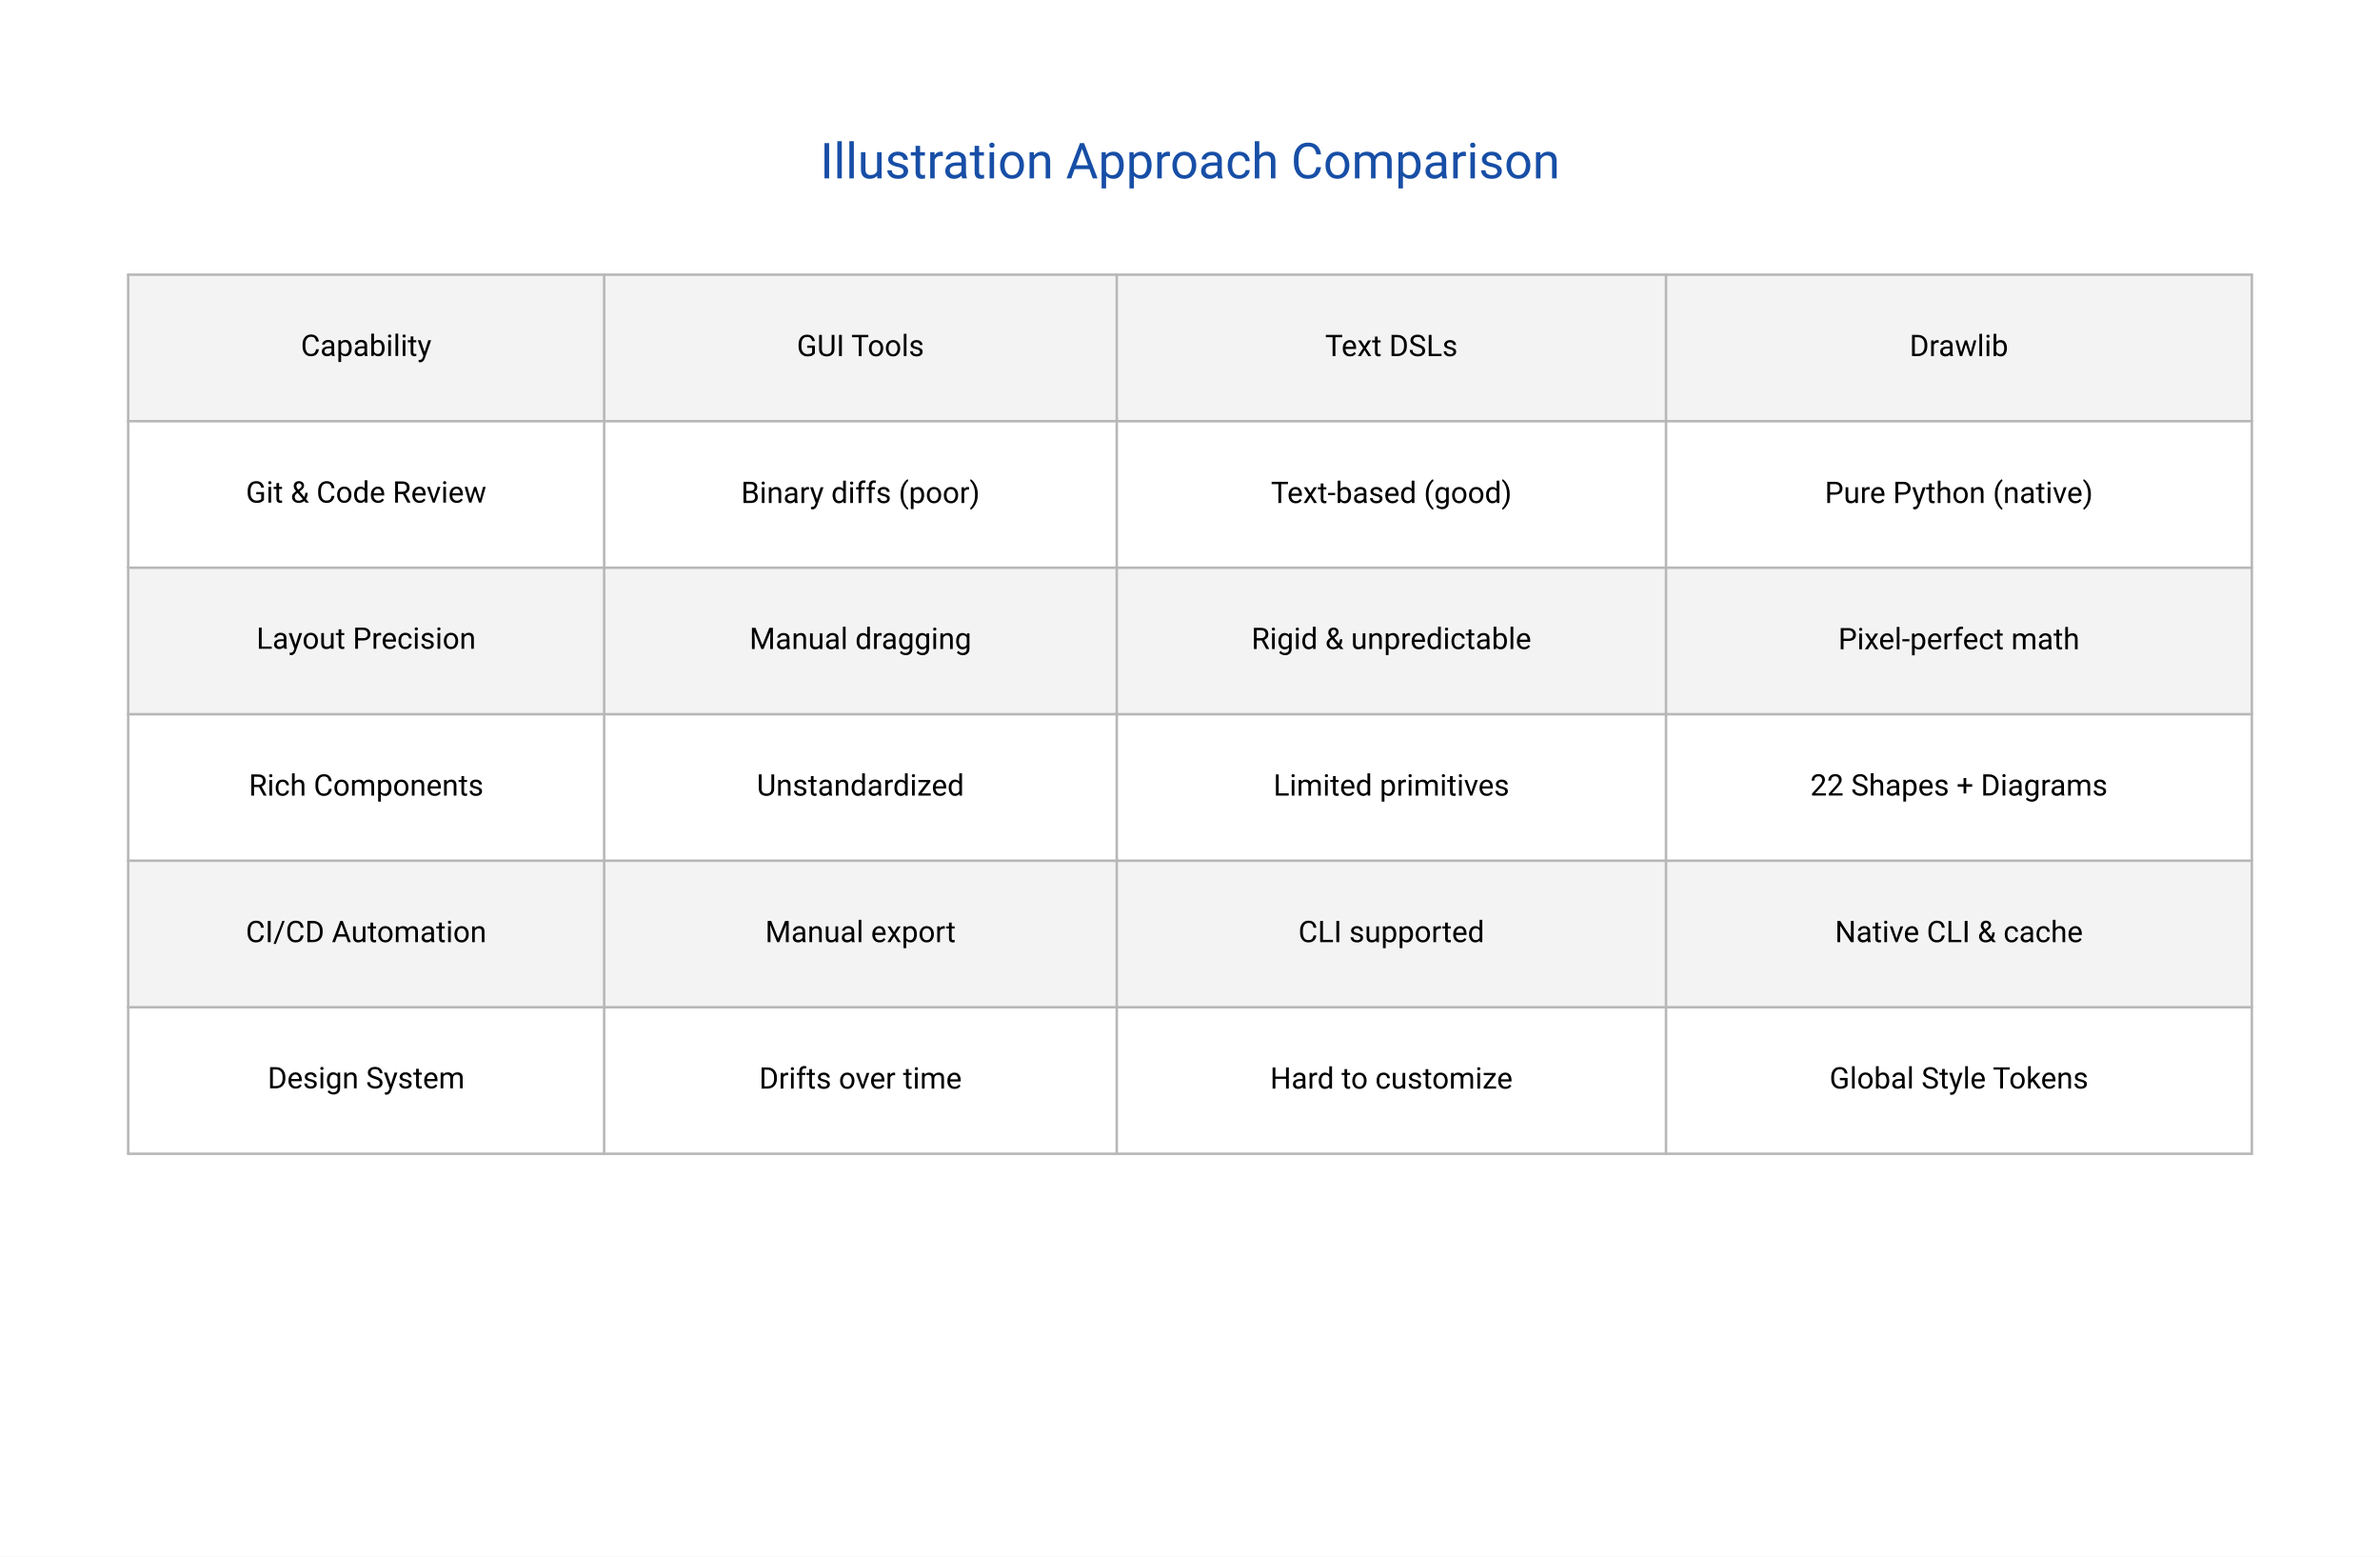
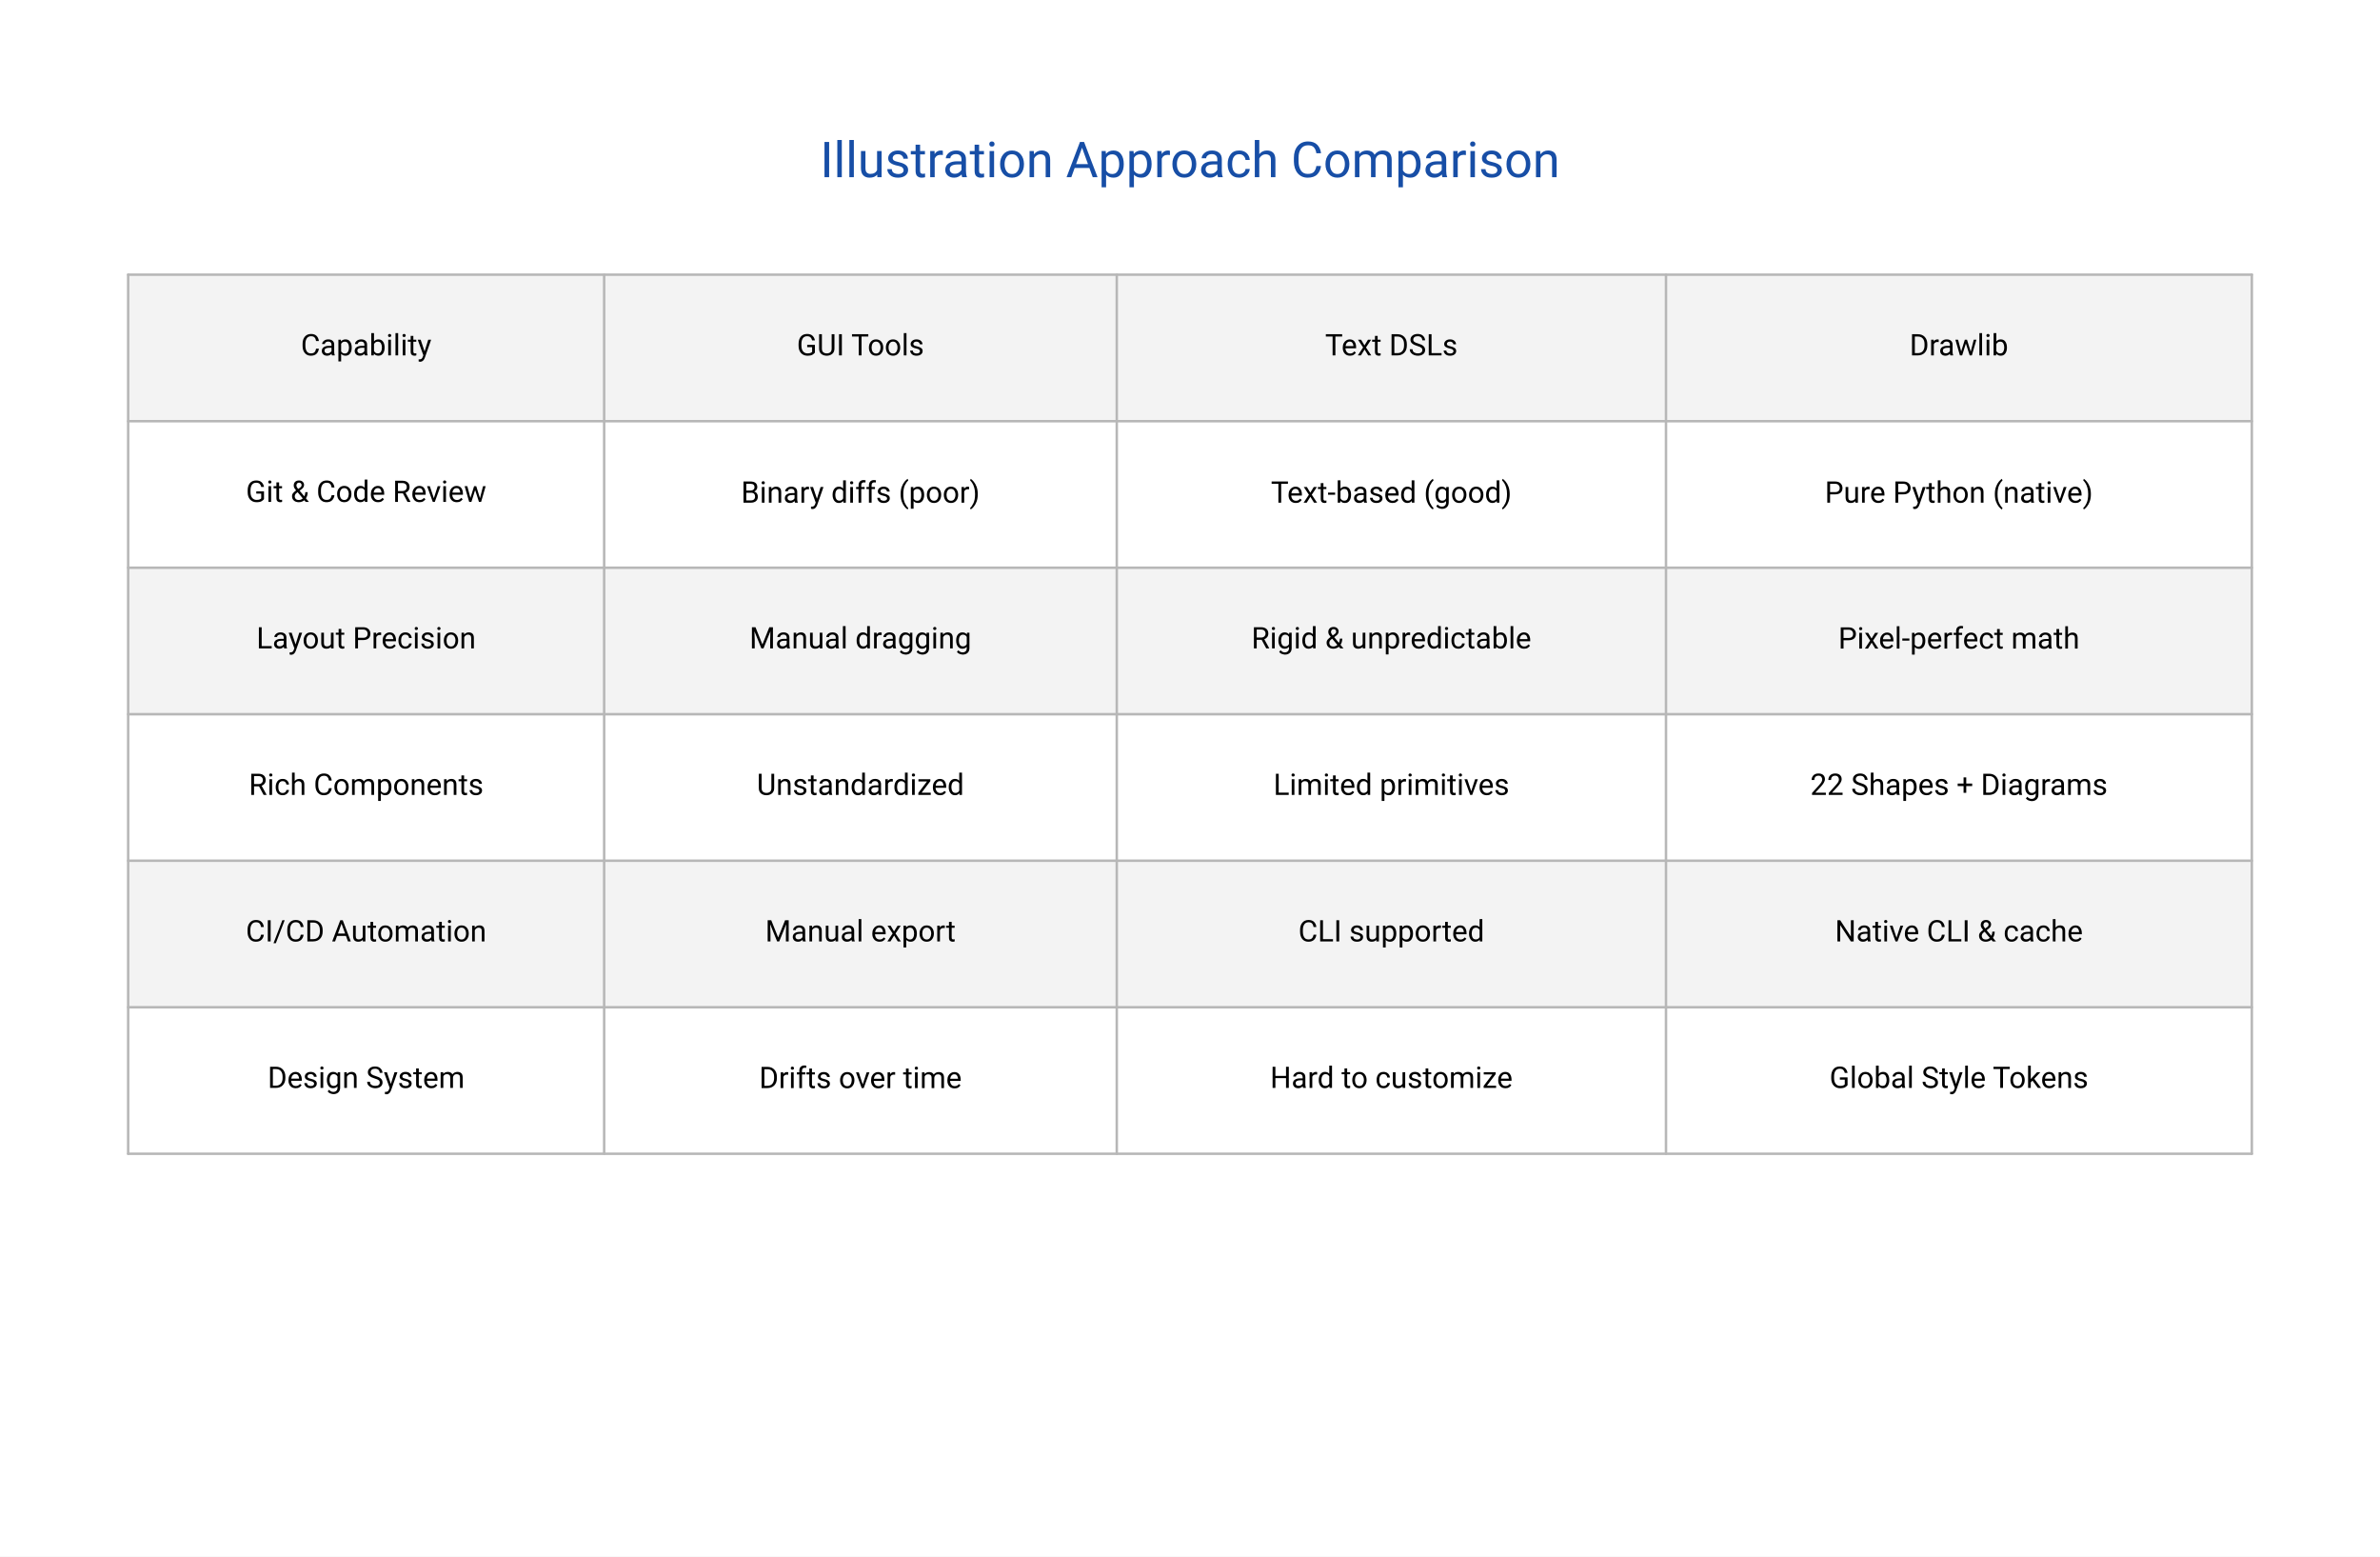
<svg xmlns="http://www.w3.org/2000/svg" width="720pt" height="470.769pt" viewBox="0 0 720 470.769" version="1.1">
  <defs>
    <style type="text/css">*{stroke-linejoin: round; stroke-linecap: butt}</style>
  </defs>
  <g id="figure_1">
    <g id="patch_1">
      <path d="M 0 470.769  L 720 470.769  L 720 0  L 0 0  z " style="fill: #ffffff" />
    </g>
    <g id="axes_1">
      <g id="patch_2">
        <path d="M 11.077 456.923  L 11.077 13.846  L 708.923 13.846  L 708.923 456.923  L 11.077 456.923  z " clip-path="url(#p6059a4d50c)" style="fill: none; stroke: #ffffff; stroke-width: 1.5; stroke-linejoin: miter" />
      </g>
      <g id="text_1">
        <g clip-path="url(#p6059a4d50c)">
-           <text style="font-size: 15px; font-family: 'drawlib-roboto-bold', 'Roboto'; text-anchor: middle; fill: #174ea6" x="360" y="53.948" transform="rotate(-0 360 53.94772)">Illustration Approach Comparison</text>
+           <text style="font-size: 15px; font-family: 'drawlib-roboto-bold', 'Roboto'; text-anchor: middle; fill: #174ea6" x="360" y="53.596" transform="rotate(-0 360 53.59615)">Illustration Approach Comparison</text>
        </g>
      </g>
      <g id="patch_3">
        <path d="M 38.769 127.385  L 38.769 83.077  L 182.769 83.077  L 182.769 127.385  z " clip-path="url(#p6059a4d50c)" style="fill: #f3f3f3" />
      </g>
      <g id="text_2">
        <g clip-path="url(#p6059a4d50c)">
-           <text style="font-size: 9px; font-family: 'drawlib-roboto-regular', 'Roboto'; text-anchor: middle" x="110.769" y="107.645" transform="rotate(-0 110.7692 107.6453)">Capability</text>
+           <text style="font-size: 9px; font-family: 'drawlib-roboto-regular', 'Roboto'; text-anchor: middle" x="110.769" y="107.481" transform="rotate(-0 110.7692 107.4808)">Capability</text>
        </g>
      </g>
      <g id="patch_4">
        <path d="M 182.769 127.385  L 182.769 83.077  L 337.846 83.077  L 337.846 127.385  z " clip-path="url(#p6059a4d50c)" style="fill: #f3f3f3" />
      </g>
      <g id="text_3">
        <g clip-path="url(#p6059a4d50c)">
-           <text style="font-size: 9px; font-family: 'drawlib-roboto-regular', 'Roboto'; text-anchor: middle" x="260.308" y="107.692" transform="rotate(-0 260.3077 107.6917)">GUI Tools</text>
+           <text style="font-size: 9px; font-family: 'drawlib-roboto-regular', 'Roboto'; text-anchor: middle" x="260.308" y="107.481" transform="rotate(-0 260.3077 107.4808)">GUI Tools</text>
        </g>
      </g>
      <g id="patch_5">
        <path d="M 337.846 127.385  L 337.846 83.077  L 504 83.077  L 504 127.385  z " clip-path="url(#p6059a4d50c)" style="fill: #f3f3f3" />
      </g>
      <g id="text_4">
        <g clip-path="url(#p6059a4d50c)">
-           <text style="font-size: 9px; font-family: 'drawlib-roboto-regular', 'Roboto'; text-anchor: middle" x="420.923" y="107.692" transform="rotate(-0 420.9231 107.6917)">Text DSLs</text>
+           <text style="font-size: 9px; font-family: 'drawlib-roboto-regular', 'Roboto'; text-anchor: middle" x="420.923" y="107.481" transform="rotate(-0 420.9231 107.4808)">Text DSLs</text>
        </g>
      </g>
      <g id="patch_6">
        <path d="M 504 127.385  L 504 83.077  L 681.231 83.077  L 681.231 127.385  z " clip-path="url(#p6059a4d50c)" style="fill: #f3f3f3" />
      </g>
      <g id="text_5">
        <g clip-path="url(#p6059a4d50c)">
-           <text style="font-size: 9px; font-family: 'drawlib-roboto-regular', 'Roboto'; text-anchor: middle" x="592.615" y="107.692" transform="rotate(-0 592.6154 107.6917)">Drawlib</text>
+           <text style="font-size: 9px; font-family: 'drawlib-roboto-regular', 'Roboto'; text-anchor: middle" x="592.615" y="107.481" transform="rotate(-0 592.6154 107.4808)">Drawlib</text>
        </g>
      </g>
      <g id="patch_7">
        <path d="M 38.769 171.692  L 38.769 127.385  L 182.769 127.385  L 182.769 171.692  z " clip-path="url(#p6059a4d50c)" style="fill: #ffffff" />
      </g>
      <g id="text_6">
        <g clip-path="url(#p6059a4d50c)">
-           <text style="font-size: 9px; font-family: 'drawlib-roboto-regular', 'Roboto'; text-anchor: middle" x="110.769" y="151.999" transform="rotate(-0 110.7692 151.9994)">Git &amp; Code Review</text>
+           <text style="font-size: 9px; font-family: 'drawlib-roboto-regular', 'Roboto'; text-anchor: middle" x="110.769" y="151.788" transform="rotate(-0 110.7692 151.7885)">Git &amp; Code Review</text>
        </g>
      </g>
      <g id="patch_8">
        <path d="M 182.769 171.692  L 182.769 127.385  L 337.846 127.385  L 337.846 171.692  z " clip-path="url(#p6059a4d50c)" style="fill: #ffffff" />
      </g>
      <g id="text_7">
        <g clip-path="url(#p6059a4d50c)">
-           <text style="font-size: 9px; font-family: 'drawlib-roboto-regular', 'Roboto'; text-anchor: middle" x="260.308" y="152.115" transform="rotate(-0 260.3077 152.1154)">Binary diffs (poor)</text>
+           <text style="font-size: 9px; font-family: 'drawlib-roboto-regular', 'Roboto'; text-anchor: middle" x="260.308" y="152.023" transform="rotate(-0 260.3077 152.0233)">Binary diffs (poor)</text>
        </g>
      </g>
      <g id="patch_9">
        <path d="M 337.846 171.692  L 337.846 127.385  L 504 127.385  L 504 171.692  z " clip-path="url(#p6059a4d50c)" style="fill: #ffffff" />
      </g>
      <g id="text_8">
        <g clip-path="url(#p6059a4d50c)">
-           <text style="font-size: 9px; font-family: 'drawlib-roboto-regular', 'Roboto'; text-anchor: middle" x="420.923" y="152.115" transform="rotate(-0 420.9231 152.1154)">Text-based (good)</text>
+           <text style="font-size: 9px; font-family: 'drawlib-roboto-regular', 'Roboto'; text-anchor: middle" x="420.923" y="152.023" transform="rotate(-0 420.9231 152.0233)">Text-based (good)</text>
        </g>
      </g>
      <g id="patch_10">
        <path d="M 504 171.692  L 504 127.385  L 681.231 127.385  L 681.231 171.692  z " clip-path="url(#p6059a4d50c)" style="fill: #ffffff" />
      </g>
      <g id="text_9">
        <g clip-path="url(#p6059a4d50c)">
-           <text style="font-size: 9px; font-family: 'drawlib-roboto-regular', 'Roboto'; text-anchor: middle" x="592.615" y="152.115" transform="rotate(-0 592.6154 152.1154)">Pure Python (native)</text>
+           <text style="font-size: 9px; font-family: 'drawlib-roboto-regular', 'Roboto'; text-anchor: middle" x="592.615" y="152.023" transform="rotate(-0 592.6154 152.0233)">Pure Python (native)</text>
        </g>
      </g>
      <g id="patch_11">
        <path d="M 38.769 216  L 38.769 171.692  L 182.769 171.692  L 182.769 216  z " clip-path="url(#p6059a4d50c)" style="fill: #f3f3f3" />
      </g>
      <g id="text_10">
        <g clip-path="url(#p6059a4d50c)">
-           <text style="font-size: 9px; font-family: 'drawlib-roboto-regular', 'Roboto'; text-anchor: middle" x="110.769" y="196.214" transform="rotate(-0 110.7692 196.2143)">Layout Precision</text>
+           <text style="font-size: 9px; font-family: 'drawlib-roboto-regular', 'Roboto'; text-anchor: middle" x="110.769" y="196.096" transform="rotate(-0 110.7692 196.0962)">Layout Precision</text>
        </g>
      </g>
      <g id="patch_12">
        <path d="M 182.769 216  L 182.769 171.692  L 337.846 171.692  L 337.846 216  z " clip-path="url(#p6059a4d50c)" style="fill: #f3f3f3" />
      </g>
      <g id="text_11">
        <g clip-path="url(#p6059a4d50c)">
-           <text style="font-size: 9px; font-family: 'drawlib-roboto-regular', 'Roboto'; text-anchor: middle" x="260.308" y="196.285" transform="rotate(-0 260.3077 196.2853)">Manual dragging</text>
+           <text style="font-size: 9px; font-family: 'drawlib-roboto-regular', 'Roboto'; text-anchor: middle" x="260.308" y="196.096" transform="rotate(-0 260.3077 196.0962)">Manual dragging</text>
        </g>
      </g>
      <g id="patch_13">
        <path d="M 337.846 216  L 337.846 171.692  L 504 171.692  L 504 216  z " clip-path="url(#p6059a4d50c)" style="fill: #f3f3f3" />
      </g>
      <g id="text_12">
        <g clip-path="url(#p6059a4d50c)">
-           <text style="font-size: 9px; font-family: 'drawlib-roboto-regular', 'Roboto'; text-anchor: middle" x="420.923" y="196.285" transform="rotate(-0 420.9231 196.2853)">Rigid &amp; unpredictable</text>
+           <text style="font-size: 9px; font-family: 'drawlib-roboto-regular', 'Roboto'; text-anchor: middle" x="420.923" y="196.096" transform="rotate(-0 420.9231 196.0962)">Rigid &amp; unpredictable</text>
        </g>
      </g>
      <g id="patch_14">
        <path d="M 504 216  L 504 171.692  L 681.231 171.692  L 681.231 216  z " clip-path="url(#p6059a4d50c)" style="fill: #f3f3f3" />
      </g>
      <g id="text_13">
        <g clip-path="url(#p6059a4d50c)">
-           <text style="font-size: 9px; font-family: 'drawlib-roboto-regular', 'Roboto'; text-anchor: middle" x="592.615" y="196.353" transform="rotate(-0 592.6154 196.3535)">Pixel-perfect math</text>
+           <text style="font-size: 9px; font-family: 'drawlib-roboto-regular', 'Roboto'; text-anchor: middle" x="592.615" y="196.143" transform="rotate(-0 592.6154 196.1426)">Pixel-perfect math</text>
        </g>
      </g>
      <g id="patch_15">
        <path d="M 38.769 260.308  L 38.769 216  L 182.769 216  L 182.769 260.308  z " clip-path="url(#p6059a4d50c)" style="fill: #ffffff" />
      </g>
      <g id="text_14">
        <g clip-path="url(#p6059a4d50c)">
-           <text style="font-size: 9px; font-family: 'drawlib-roboto-regular', 'Roboto'; text-anchor: middle" x="110.769" y="240.615" transform="rotate(-0 110.7692 240.6148)">Rich Components</text>
+           <text style="font-size: 9px; font-family: 'drawlib-roboto-regular', 'Roboto'; text-anchor: middle" x="110.769" y="240.404" transform="rotate(-0 110.7692 240.4038)">Rich Components</text>
        </g>
      </g>
      <g id="patch_16">
        <path d="M 182.769 260.308  L 182.769 216  L 337.846 216  L 337.846 260.308  z " clip-path="url(#p6059a4d50c)" style="fill: #ffffff" />
      </g>
      <g id="text_15">
        <g clip-path="url(#p6059a4d50c)">
-           <text style="font-size: 9px; font-family: 'drawlib-roboto-regular', 'Roboto'; text-anchor: middle" x="260.308" y="240.615" transform="rotate(-0 260.3077 240.6148)">Unstandardized</text>
+           <text style="font-size: 9px; font-family: 'drawlib-roboto-regular', 'Roboto'; text-anchor: middle" x="260.308" y="240.404" transform="rotate(-0 260.3077 240.4038)">Unstandardized</text>
        </g>
      </g>
      <g id="patch_17">
        <path d="M 337.846 260.308  L 337.846 216  L 504 216  L 504 260.308  z " clip-path="url(#p6059a4d50c)" style="fill: #ffffff" />
      </g>
      <g id="text_16">
        <g clip-path="url(#p6059a4d50c)">
-           <text style="font-size: 9px; font-family: 'drawlib-roboto-regular', 'Roboto'; text-anchor: middle" x="420.923" y="240.615" transform="rotate(-0 420.9231 240.6148)">Limited primitives</text>
+           <text style="font-size: 9px; font-family: 'drawlib-roboto-regular', 'Roboto'; text-anchor: middle" x="420.923" y="240.404" transform="rotate(-0 420.9231 240.4038)">Limited primitives</text>
        </g>
      </g>
      <g id="patch_18">
        <path d="M 504 260.308  L 504 216  L 681.231 216  L 681.231 260.308  z " clip-path="url(#p6059a4d50c)" style="fill: #ffffff" />
      </g>
      <g id="text_17">
        <g clip-path="url(#p6059a4d50c)">
-           <text style="font-size: 9px; font-family: 'drawlib-roboto-regular', 'Roboto'; text-anchor: middle" x="592.615" y="240.593" transform="rotate(-0 592.6154 240.593)">22 Shapes + Diagrams</text>
+           <text style="font-size: 9px; font-family: 'drawlib-roboto-regular', 'Roboto'; text-anchor: middle" x="592.615" y="240.404" transform="rotate(-0 592.6154 240.4038)">22 Shapes + Diagrams</text>
        </g>
      </g>
      <g id="patch_19">
        <path d="M 38.769 304.615  L 38.769 260.308  L 182.769 260.308  L 182.769 304.615  z " clip-path="url(#p6059a4d50c)" style="fill: #f3f3f3" />
      </g>
      <g id="text_18">
        <g clip-path="url(#p6059a4d50c)">
-           <text style="font-size: 9px; font-family: 'drawlib-roboto-regular', 'Roboto'; text-anchor: middle" x="110.769" y="284.922" transform="rotate(-0 110.7692 284.9225)">CI/CD Automation</text>
+           <text style="font-size: 9px; font-family: 'drawlib-roboto-regular', 'Roboto'; text-anchor: middle" x="110.769" y="284.712" transform="rotate(-0 110.7692 284.7115)">CI/CD Automation</text>
        </g>
      </g>
      <g id="patch_20">
        <path d="M 182.769 304.615  L 182.769 260.308  L 337.846 260.308  L 337.846 304.615  z " clip-path="url(#p6059a4d50c)" style="fill: #f3f3f3" />
      </g>
      <g id="text_19">
        <g clip-path="url(#p6059a4d50c)">
-           <text style="font-size: 9px; font-family: 'drawlib-roboto-regular', 'Roboto'; text-anchor: middle" x="260.308" y="284.922" transform="rotate(-0 260.3077 284.9225)">Manual export</text>
+           <text style="font-size: 9px; font-family: 'drawlib-roboto-regular', 'Roboto'; text-anchor: middle" x="260.308" y="284.712" transform="rotate(-0 260.3077 284.7115)">Manual export</text>
        </g>
      </g>
      <g id="patch_21">
        <path d="M 337.846 304.615  L 337.846 260.308  L 504 260.308  L 504 304.615  z " clip-path="url(#p6059a4d50c)" style="fill: #f3f3f3" />
      </g>
      <g id="text_20">
        <g clip-path="url(#p6059a4d50c)">
-           <text style="font-size: 9px; font-family: 'drawlib-roboto-regular', 'Roboto'; text-anchor: middle" x="420.923" y="284.922" transform="rotate(-0 420.9231 284.9225)">CLI supported</text>
+           <text style="font-size: 9px; font-family: 'drawlib-roboto-regular', 'Roboto'; text-anchor: middle" x="420.923" y="284.712" transform="rotate(-0 420.9231 284.7115)">CLI supported</text>
        </g>
      </g>
      <g id="patch_22">
        <path d="M 504 304.615  L 504 260.308  L 681.231 260.308  L 681.231 304.615  z " clip-path="url(#p6059a4d50c)" style="fill: #f3f3f3" />
      </g>
      <g id="text_21">
        <g clip-path="url(#p6059a4d50c)">
-           <text style="font-size: 9px; font-family: 'drawlib-roboto-regular', 'Roboto'; text-anchor: middle" x="592.615" y="284.922" transform="rotate(-0 592.6154 284.9225)">Native CLI &amp; cache</text>
+           <text style="font-size: 9px; font-family: 'drawlib-roboto-regular', 'Roboto'; text-anchor: middle" x="592.615" y="284.712" transform="rotate(-0 592.6154 284.7115)">Native CLI &amp; cache</text>
        </g>
      </g>
      <g id="patch_23">
        <path d="M 38.769 348.923  L 38.769 304.615  L 182.769 304.615  L 182.769 348.923  z " clip-path="url(#p6059a4d50c)" style="fill: #ffffff" />
      </g>
      <g id="text_22">
        <g clip-path="url(#p6059a4d50c)">
-           <text style="font-size: 9px; font-family: 'drawlib-roboto-regular', 'Roboto'; text-anchor: middle" x="110.769" y="329.137" transform="rotate(-0 110.7692 329.1374)">Design System</text>
+           <text style="font-size: 9px; font-family: 'drawlib-roboto-regular', 'Roboto'; text-anchor: middle" x="110.769" y="329.019" transform="rotate(-0 110.7692 329.0192)">Design System</text>
        </g>
      </g>
      <g id="patch_24">
        <path d="M 182.769 348.923  L 182.769 304.615  L 337.846 304.615  L 337.846 348.923  z " clip-path="url(#p6059a4d50c)" style="fill: #ffffff" />
      </g>
      <g id="text_23">
        <g clip-path="url(#p6059a4d50c)">
-           <text style="font-size: 9px; font-family: 'drawlib-roboto-regular', 'Roboto'; text-anchor: middle" x="260.308" y="329.23" transform="rotate(-0 260.3077 329.2302)">Drifts over time</text>
+           <text style="font-size: 9px; font-family: 'drawlib-roboto-regular', 'Roboto'; text-anchor: middle" x="260.308" y="329.066" transform="rotate(-0 260.3077 329.0656)">Drifts over time</text>
        </g>
      </g>
      <g id="patch_25">
        <path d="M 337.846 348.923  L 337.846 304.615  L 504 304.615  L 504 348.923  z " clip-path="url(#p6059a4d50c)" style="fill: #ffffff" />
      </g>
      <g id="text_24">
        <g clip-path="url(#p6059a4d50c)">
-           <text style="font-size: 9px; font-family: 'drawlib-roboto-regular', 'Roboto'; text-anchor: middle" x="420.923" y="329.23" transform="rotate(-0 420.9231 329.2302)">Hard to customize</text>
+           <text style="font-size: 9px; font-family: 'drawlib-roboto-regular', 'Roboto'; text-anchor: middle" x="420.923" y="329.019" transform="rotate(-0 420.9231 329.0192)">Hard to customize</text>
        </g>
      </g>
      <g id="patch_26">
        <path d="M 504 348.923  L 504 304.615  L 681.231 304.615  L 681.231 348.923  z " clip-path="url(#p6059a4d50c)" style="fill: #ffffff" />
      </g>
      <g id="text_25">
        <g clip-path="url(#p6059a4d50c)">
-           <text style="font-size: 9px; font-family: 'drawlib-roboto-regular', 'Roboto'; text-anchor: middle" x="592.615" y="329.184" transform="rotate(-0 592.6154 329.1838)">Global Style Tokens</text>
+           <text style="font-size: 9px; font-family: 'drawlib-roboto-regular', 'Roboto'; text-anchor: middle" x="592.615" y="329.019" transform="rotate(-0 592.6154 329.0192)">Global Style Tokens</text>
        </g>
      </g>
      <g id="patch_27">
        <path d="M 38.769 83.077  L 38.769 348.923  " clip-path="url(#p6059a4d50c)" style="fill: none; stroke: #b7b7b7; stroke-width: 0.75; stroke-linecap: round" />
      </g>
      <g id="patch_28">
        <path d="M 182.769 83.077  L 182.769 348.923  " clip-path="url(#p6059a4d50c)" style="fill: none; stroke: #b7b7b7; stroke-width: 0.75; stroke-linecap: round" />
      </g>
      <g id="patch_29">
        <path d="M 337.846 83.077  L 337.846 348.923  " clip-path="url(#p6059a4d50c)" style="fill: none; stroke: #b7b7b7; stroke-width: 0.75; stroke-linecap: round" />
      </g>
      <g id="patch_30">
        <path d="M 504 83.077  L 504 348.923  " clip-path="url(#p6059a4d50c)" style="fill: none; stroke: #b7b7b7; stroke-width: 0.75; stroke-linecap: round" />
      </g>
      <g id="patch_31">
        <path d="M 681.231 83.077  L 681.231 348.923  " clip-path="url(#p6059a4d50c)" style="fill: none; stroke: #b7b7b7; stroke-width: 0.75; stroke-linecap: round" />
      </g>
      <g id="patch_32">
        <path d="M 38.769 83.077  L 681.231 83.077  " clip-path="url(#p6059a4d50c)" style="fill: none; stroke: #b7b7b7; stroke-width: 0.75; stroke-linecap: round" />
      </g>
      <g id="patch_33">
        <path d="M 38.769 127.385  L 681.231 127.385  " clip-path="url(#p6059a4d50c)" style="fill: none; stroke: #b7b7b7; stroke-width: 0.75; stroke-linecap: round" />
      </g>
      <g id="patch_34">
        <path d="M 38.769 171.692  L 681.231 171.692  " clip-path="url(#p6059a4d50c)" style="fill: none; stroke: #b7b7b7; stroke-width: 0.75; stroke-linecap: round" />
      </g>
      <g id="patch_35">
        <path d="M 38.769 216  L 681.231 216  " clip-path="url(#p6059a4d50c)" style="fill: none; stroke: #b7b7b7; stroke-width: 0.75; stroke-linecap: round" />
      </g>
      <g id="patch_36">
        <path d="M 38.769 260.308  L 681.231 260.308  " clip-path="url(#p6059a4d50c)" style="fill: none; stroke: #b7b7b7; stroke-width: 0.75; stroke-linecap: round" />
      </g>
      <g id="patch_37">
        <path d="M 38.769 304.615  L 681.231 304.615  " clip-path="url(#p6059a4d50c)" style="fill: none; stroke: #b7b7b7; stroke-width: 0.75; stroke-linecap: round" />
      </g>
      <g id="patch_38">
        <path d="M 38.769 348.923  L 681.231 348.923  " clip-path="url(#p6059a4d50c)" style="fill: none; stroke: #b7b7b7; stroke-width: 0.75; stroke-linecap: round" />
      </g>
    </g>
  </g>
  <defs>
    <clipPath id="p6059a4d50c">
      <rect x="0" y="0" width="720" height="470.769" />
    </clipPath>
  </defs>
</svg>
